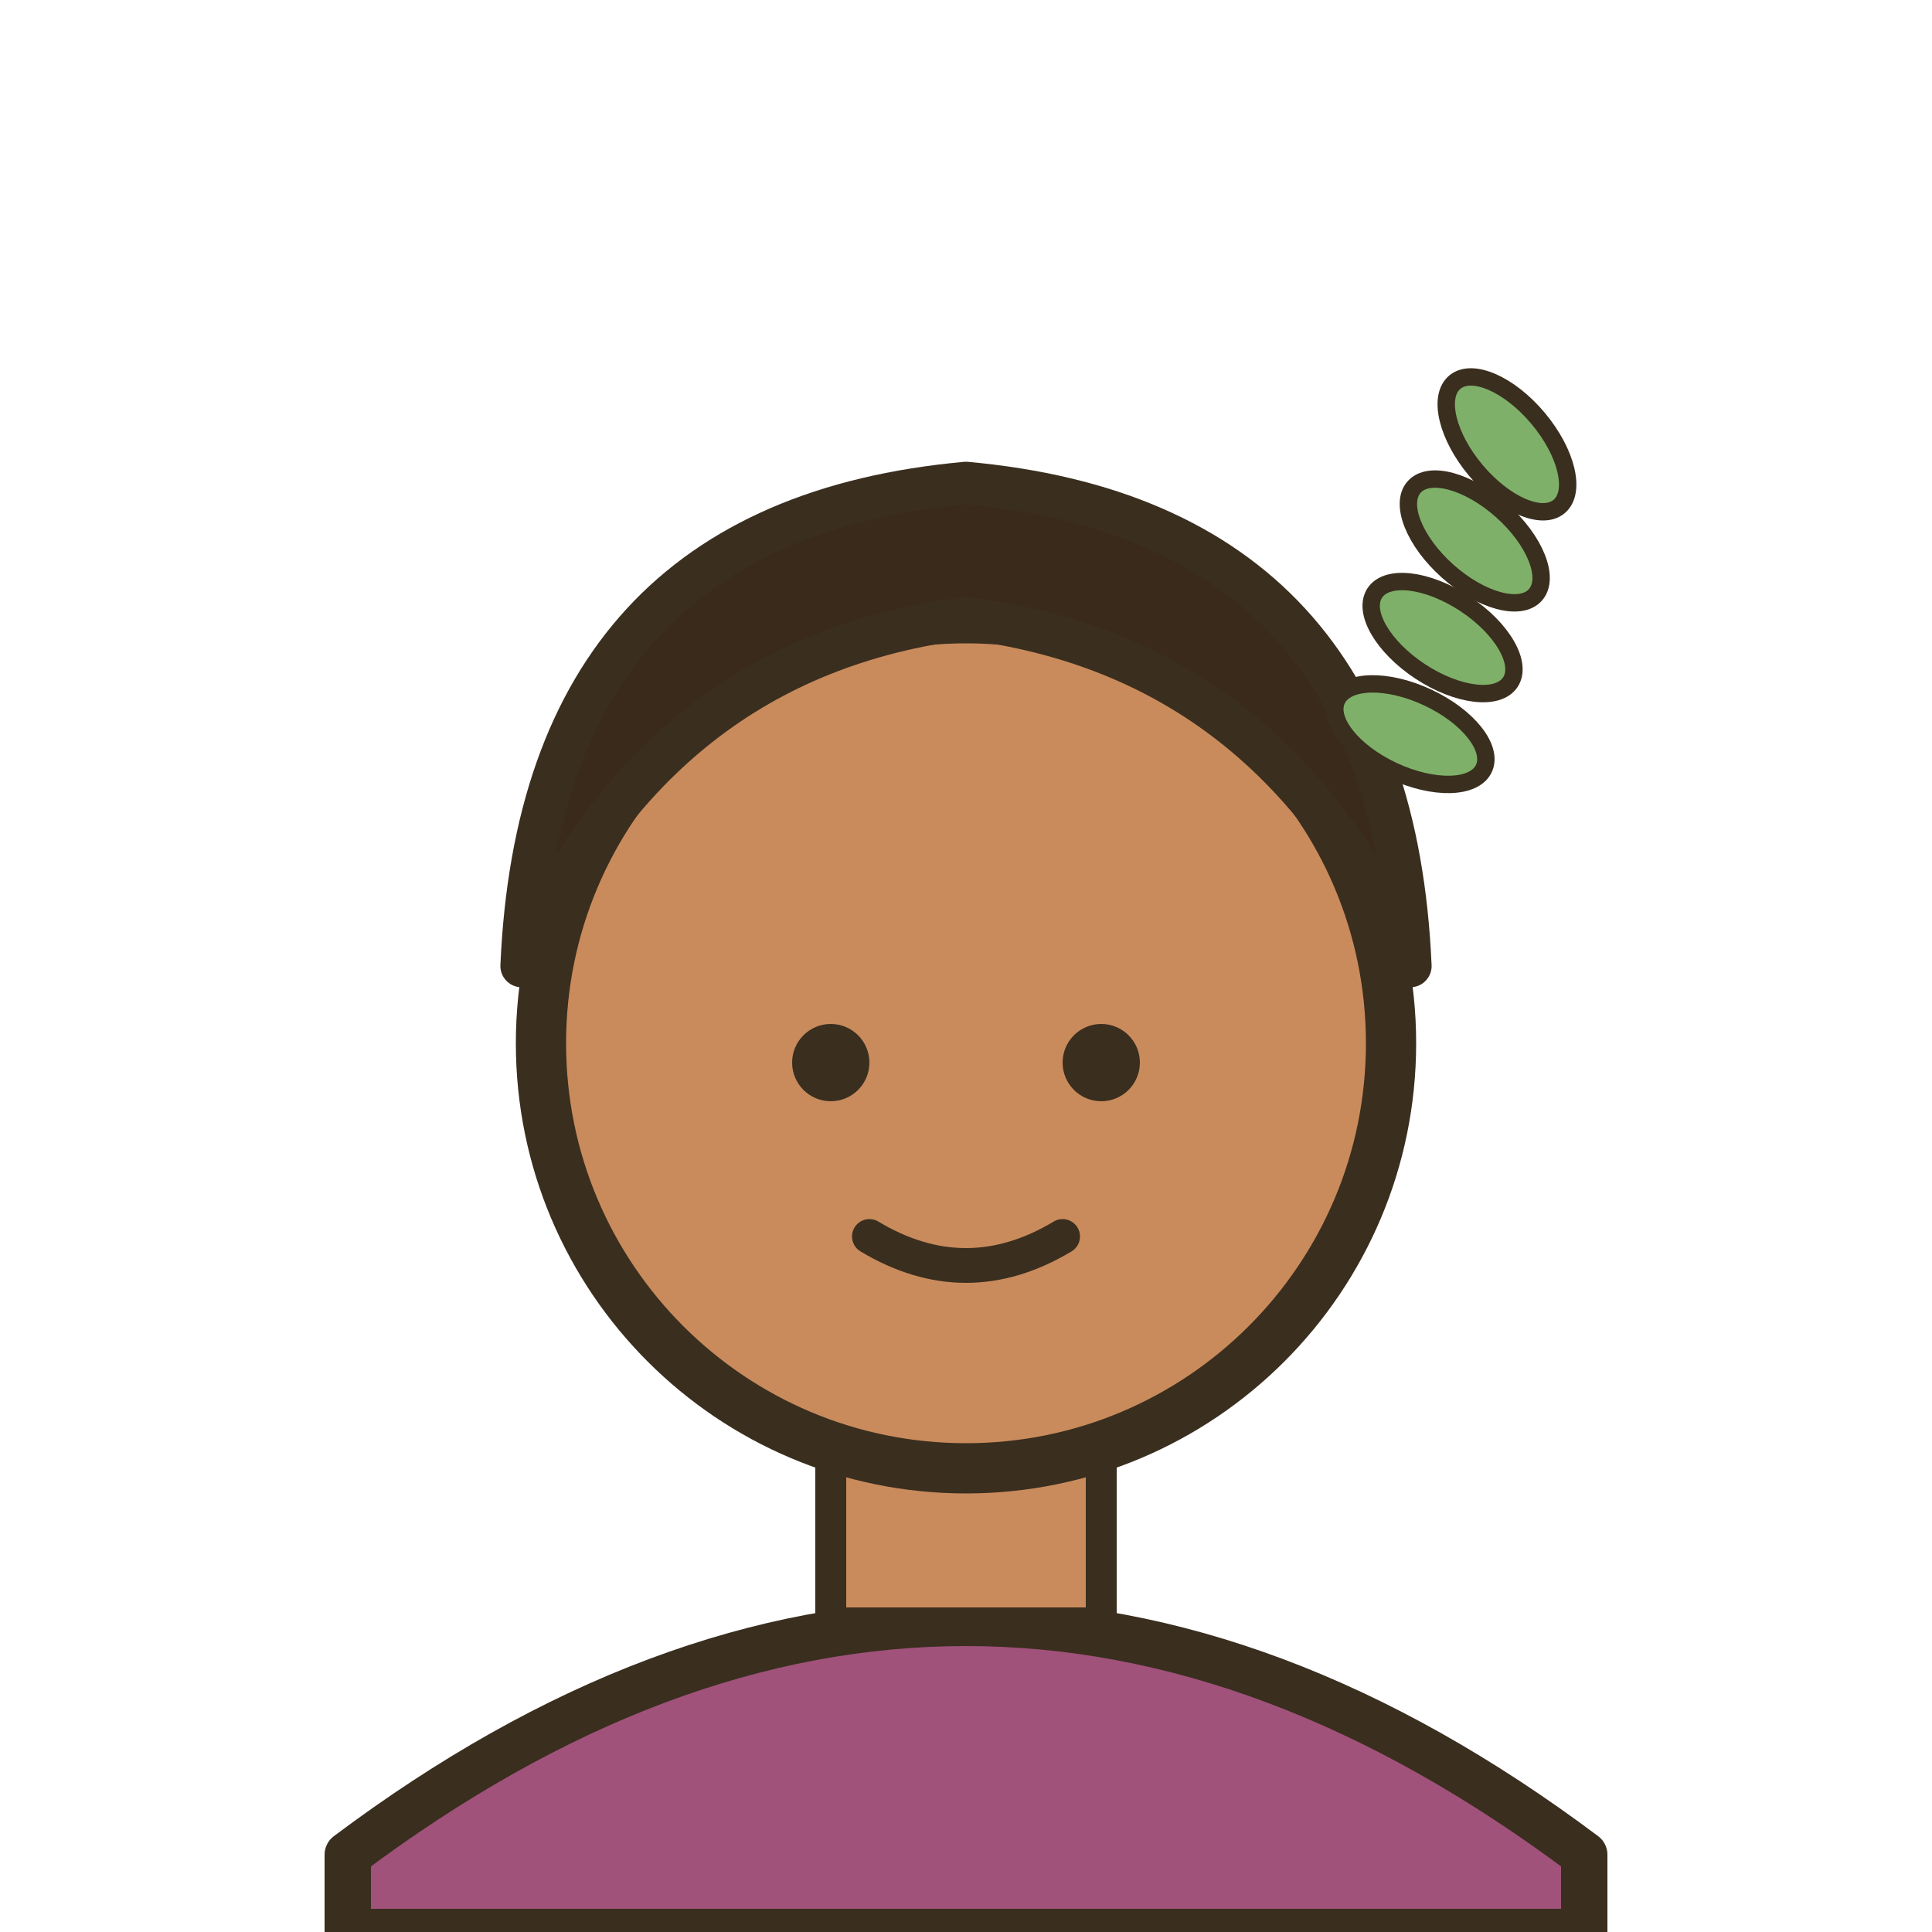
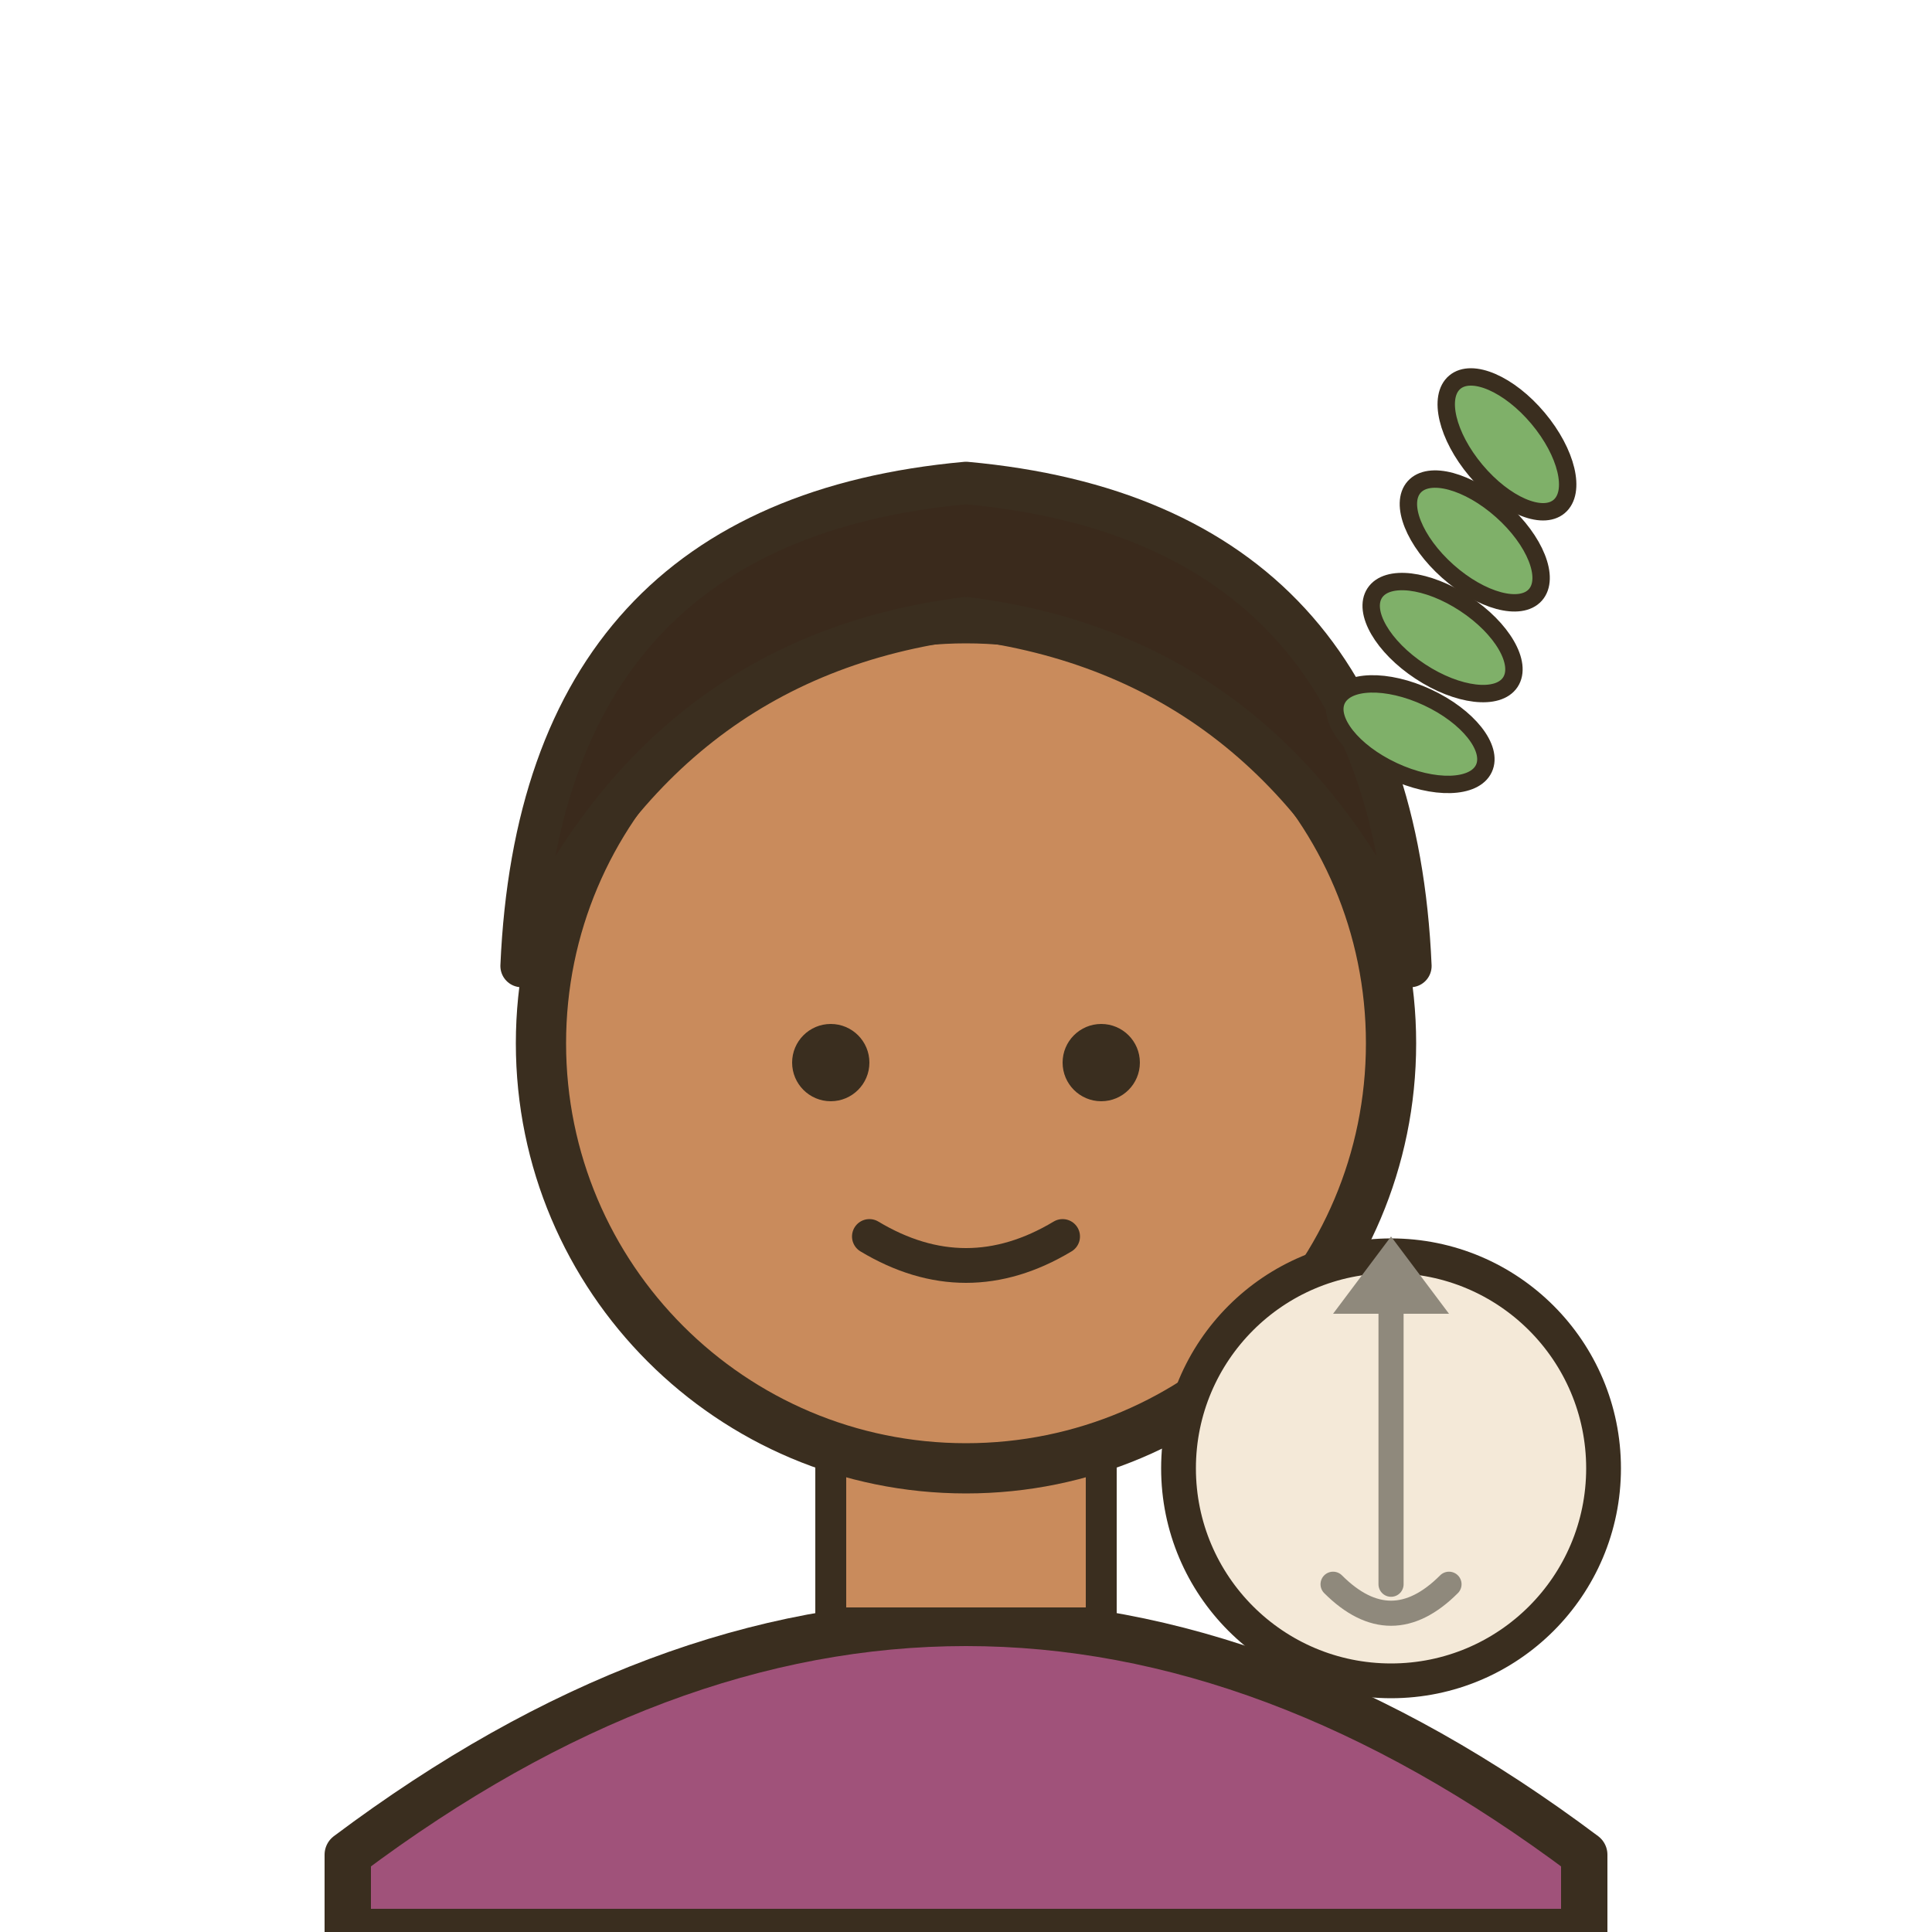
<svg xmlns="http://www.w3.org/2000/svg" viewBox="0 0 100 100" width="100" height="100" preserveAspectRatio="none">
  <path d="M 18 96 Q 50 72 82 96 L 82 100 L 18 100 Z" fill="#A0527A" stroke="#3A2E1F" stroke-width="2.4" stroke-linejoin="round" />
  <rect x="43" y="68" width="14" height="16" fill="#C98B5C" stroke="#3A2E1F" stroke-width="1.6" />
  <circle cx="50" cy="54" r="22" fill="#C98B5C" stroke="#3A2E1F" stroke-width="2.6" />
  <path d="M 27 50 Q 28 27 50 25 Q 72 27 73 50 Q 66 34 50 32 Q 34 34 27 50 Z" fill="#3A2A1C" stroke="#3A2E1F" stroke-width="2.2" stroke-linejoin="round" />
  <circle cx="43" cy="55" r="2" fill="#3A2E1F" />
  <circle cx="57" cy="55" r="2" fill="#3A2E1F" />
  <path d="M 45 64 Q 50 67 55 64" stroke="#3A2E1F" stroke-width="1.8" fill="none" stroke-linecap="round" />
  <ellipse cx="73" cy="38" rx="4.2" ry="2.1" fill="#7FB069" stroke="#3A2E1F" stroke-width="0.9" transform="rotate(25 73 38)" />
  <ellipse cx="74.667" cy="33" rx="4.2" ry="2.1" fill="#7FB069" stroke="#3A2E1F" stroke-width="0.9" transform="rotate(33.33333 74.66667 33)" />
  <ellipse cx="76.333" cy="28" rx="4.2" ry="2.1" fill="#7FB069" stroke="#3A2E1F" stroke-width="0.9" transform="rotate(41.66667 76.33333 28)" />
  <ellipse cx="78" cy="23" rx="4.2" ry="2.1" fill="#7FB069" stroke="#3A2E1F" stroke-width="0.9" transform="rotate(50 78 23)" />
+   <circle cx="72" cy="76" r="11" fill="#F4E9D8" stroke="#3A2E1F" stroke-width="1.8" />
+   <g transform="translate(22 26)">
+     <path d="M 0 -8 L 0 6 M -3 6 Q 0 9 3 6" fill="none" stroke="#8F897C" stroke-width="1.3" stroke-linecap="round" transform="translate(50 50)" />
+     <path d="M -3 -8 L 3 -8 L 0 -12 Z" fill="#8F897C" transform="translate(50 50)" />
+   </g>
</svg>
